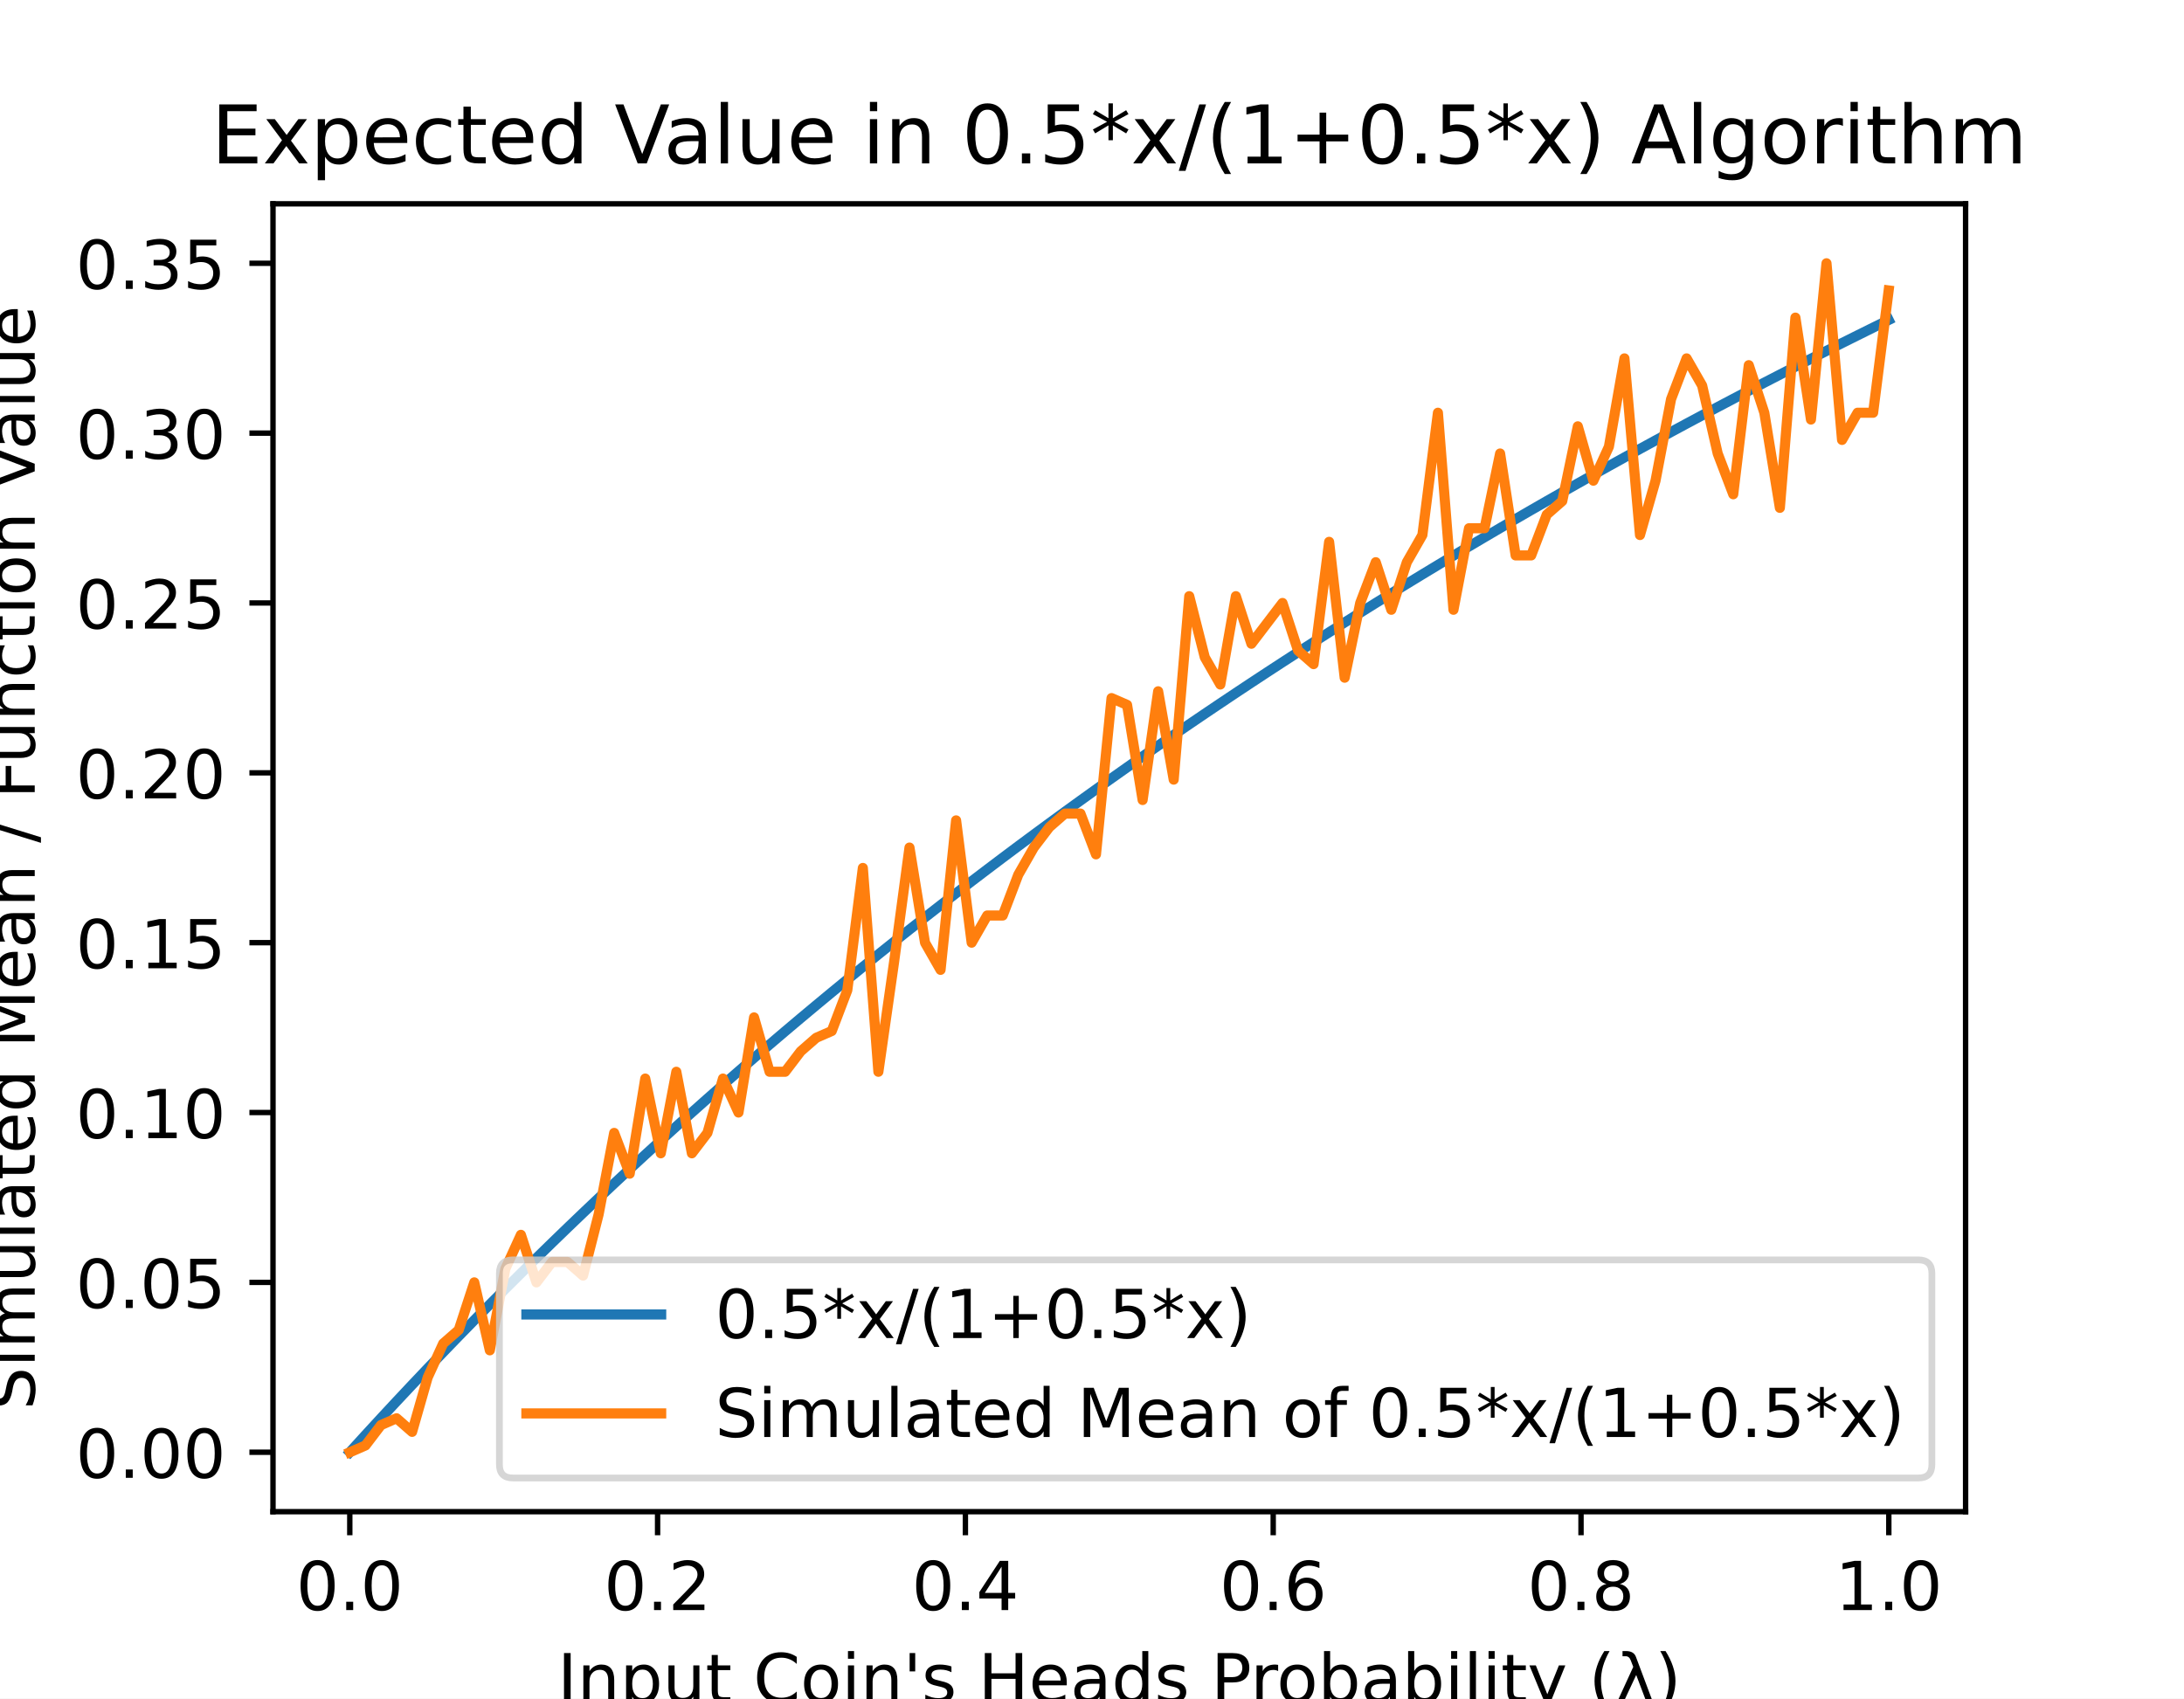
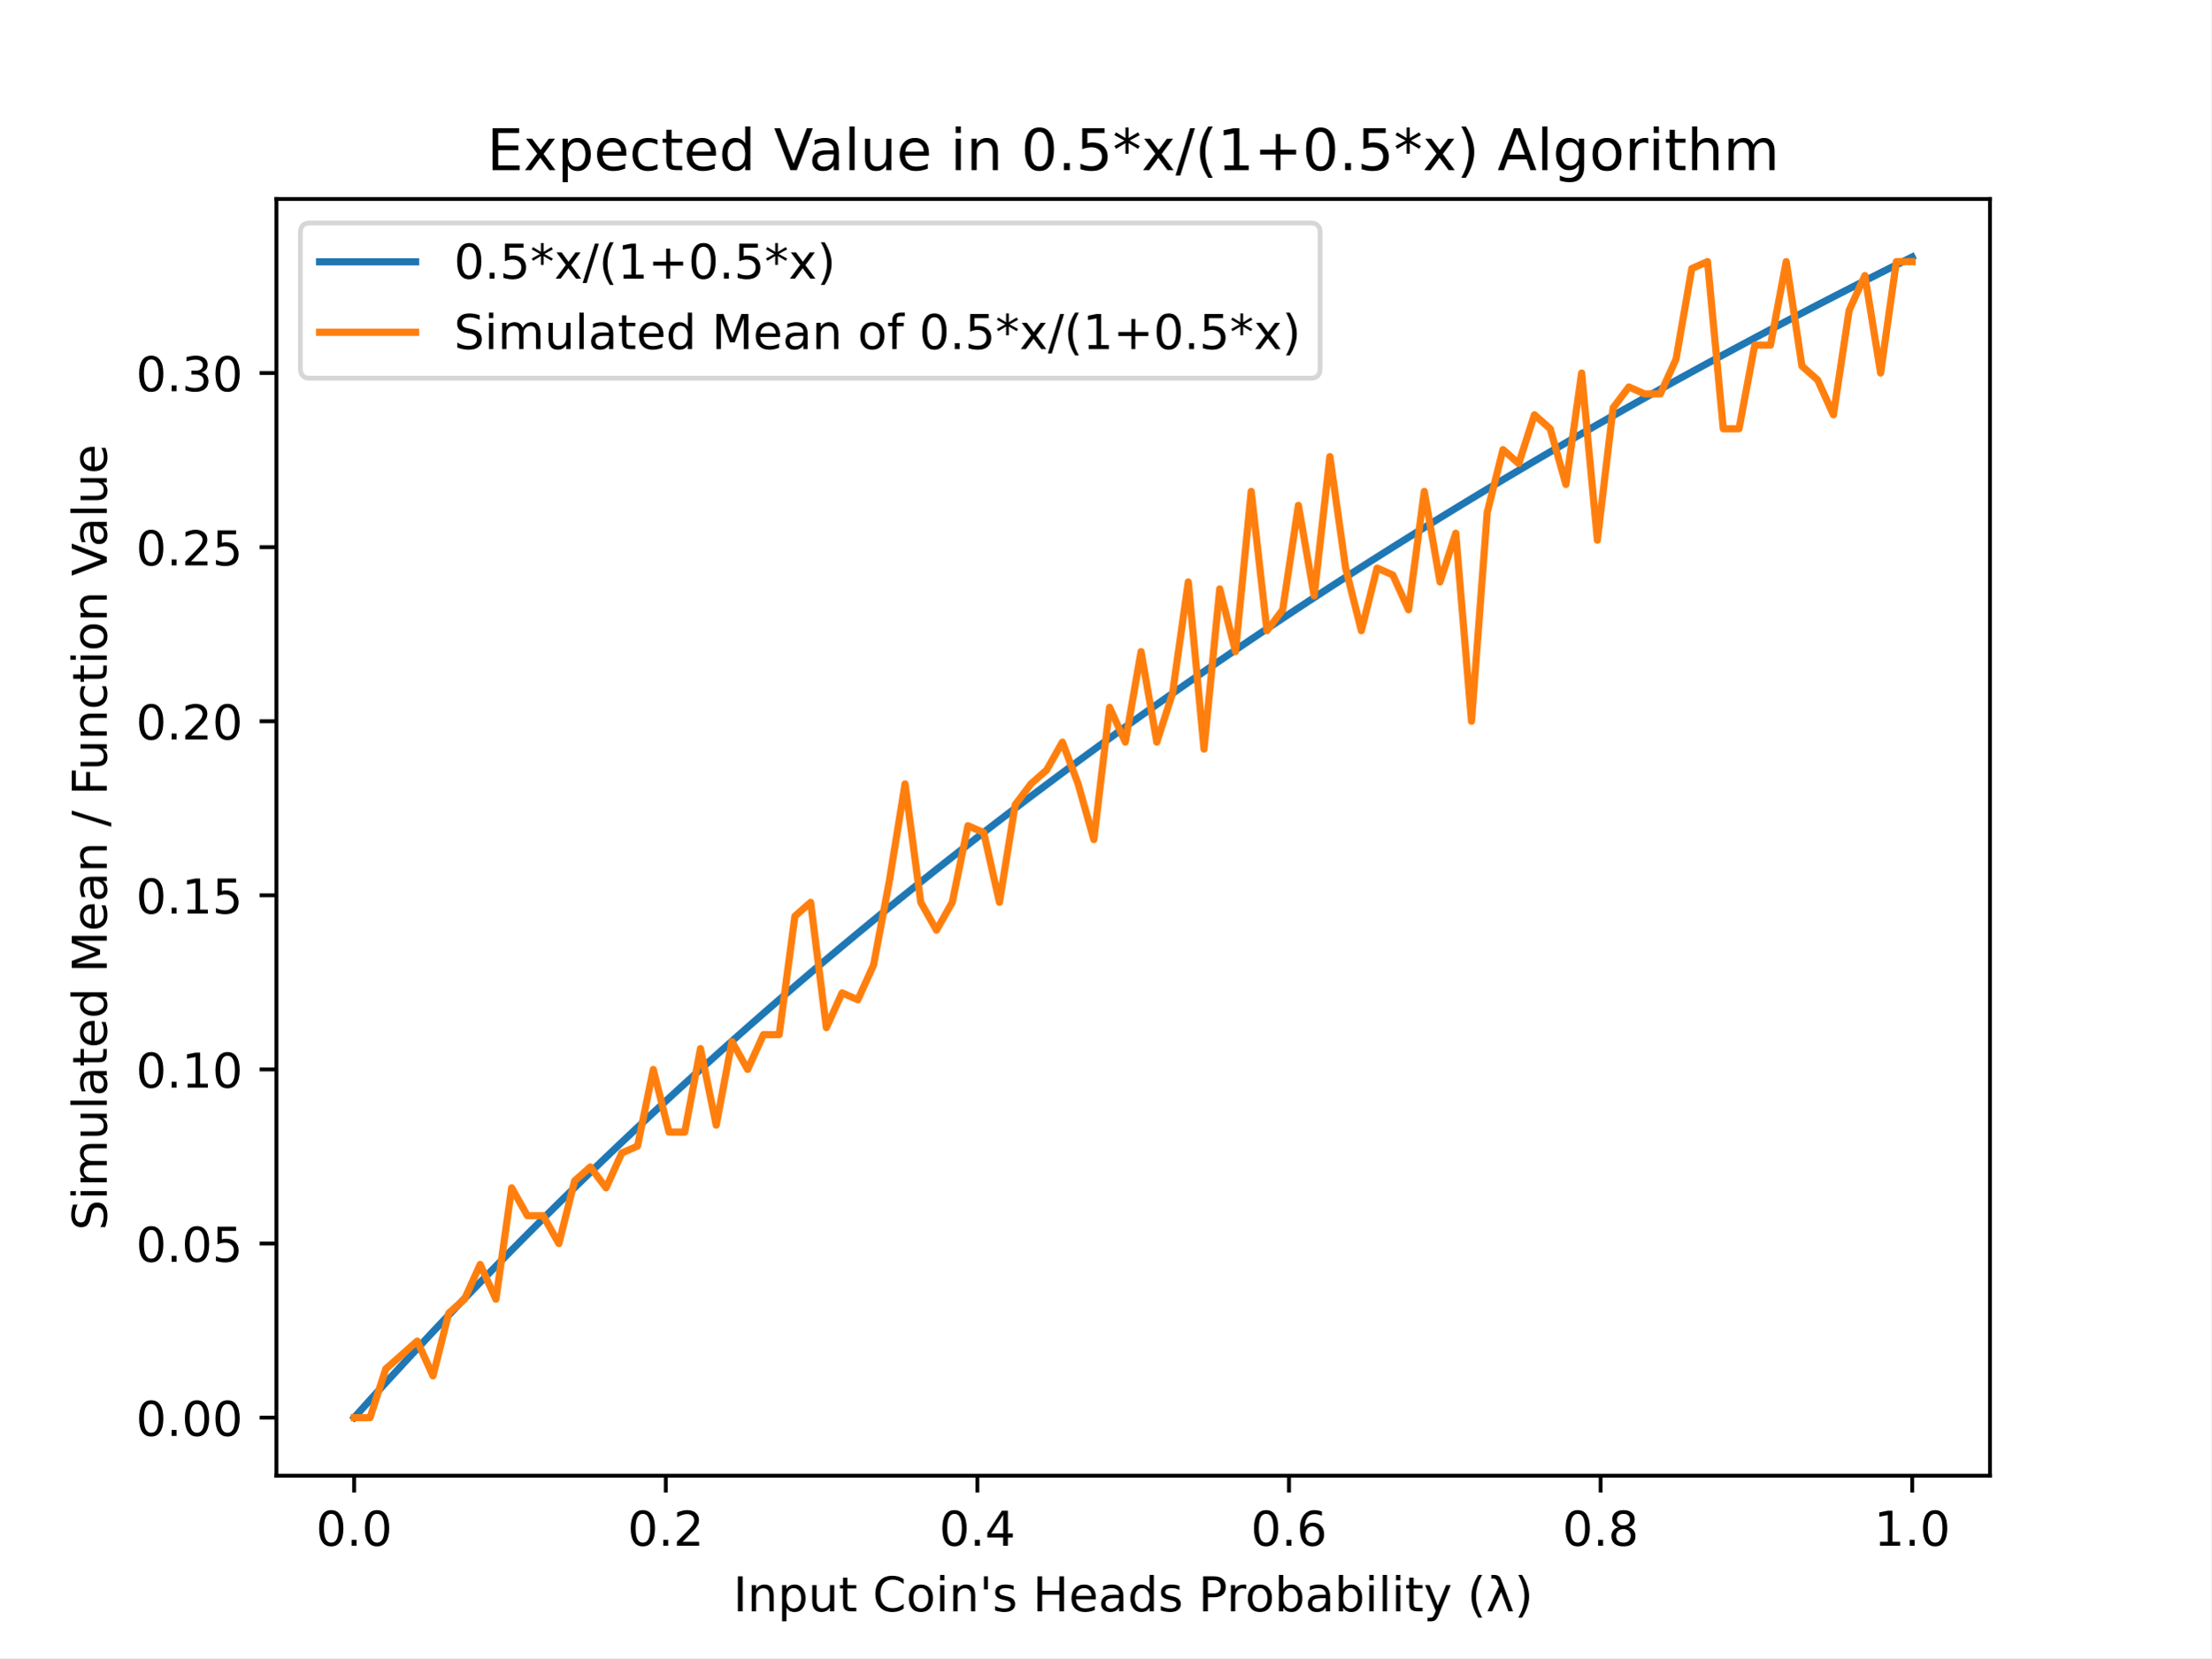
- <svg xmlns="http://www.w3.org/2000/svg" xmlns:xlink="http://www.w3.org/1999/xlink" height="252pt" version="1.1" viewBox="0 0 324 252" width="324pt">
+ <svg xmlns="http://www.w3.org/2000/svg" xmlns:xlink="http://www.w3.org/1999/xlink" height="345.6pt" version="1.1" viewBox="0 0 460.8 345.6" width="460.8pt">
  <defs>
    <style type="text/css">
*{stroke-linecap:butt;stroke-linejoin:round;}
  </style>
  </defs>
  <g id="figure_1">
    <g id="patch_1">
-       <path d="M 0 252  L 324 252  L 324 0  L 0 0  z " style="fill:#ffffff;" />
+       <path d="M 0 345.6  L 460.8 345.6  L 460.8 0  L 0 0  z " style="fill:#ffffff;" />
    </g>
    <g id="axes_1">
      <g id="patch_2">
-         <path d="M 40.5 224.28  L 291.6 224.28  L 291.6 30.24  L 40.5 30.24  z " style="fill:#ffffff;" />
+         <path d="M 57.6 307.584  L 414.72 307.584  L 414.72 41.472  L 57.6 41.472  z " style="fill:#ffffff;" />
      </g>
      <g id="matplotlib.axis_1">
        <g id="xtick_1">
          <g id="line2d_1">
            <defs>
-               <path d="M 0 0  L 0 3.5  " id="m1e36cb5333" style="stroke:#000000;stroke-width:0.8;" />
+               <path d="M 0 0  L 0 3.5  " id="m629039b7c7" style="stroke:#000000;stroke-width:0.8;" />
            </defs>
            <g>
-               <use style="stroke:#000000;stroke-width:0.8;" x="51.891" xlink:href="#m1e36cb5333" y="224.28" />
+               <use style="stroke:#000000;stroke-width:0.8;" x="73.8" xlink:href="#m629039b7c7" y="307.584" />
            </g>
          </g>
          <g id="text_1">
-             <text style="font-family:DejaVu Sans;font-size:10px;font-style:normal;font-weight:normal;text-anchor:middle;" transform="rotate(-0, 51.89081, 238.8784)" x="51.891" y="238.878">0.0</text>
+             <text style="font-family:DejaVu Sans;font-size:10px;font-style:normal;font-weight:normal;text-anchor:middle;" transform="rotate(-0, 73.80026, 322.1824)" x="73.8" y="322.182">0.0</text>
          </g>
        </g>
        <g id="xtick_2">
          <g id="line2d_2">
            <g>
-               <use style="stroke:#000000;stroke-width:0.8;" x="97.554" xlink:href="#m1e36cb5333" y="224.28" />
+               <use style="stroke:#000000;stroke-width:0.8;" x="138.744" xlink:href="#m629039b7c7" y="307.584" />
            </g>
          </g>
          <g id="text_2">
-             <text style="font-family:DejaVu Sans;font-size:10px;font-style:normal;font-weight:normal;text-anchor:middle;" transform="rotate(-0, 97.55448, 238.8784)" x="97.554" y="238.878">0.2</text>
+             <text style="font-family:DejaVu Sans;font-size:10px;font-style:normal;font-weight:normal;text-anchor:middle;" transform="rotate(-0, 138.7442, 322.1824)" x="138.744" y="322.182">0.2</text>
          </g>
        </g>
        <g id="xtick_3">
          <g id="line2d_3">
            <g>
-               <use style="stroke:#000000;stroke-width:0.8;" x="143.218" xlink:href="#m1e36cb5333" y="224.28" />
+               <use style="stroke:#000000;stroke-width:0.8;" x="203.688" xlink:href="#m629039b7c7" y="307.584" />
            </g>
          </g>
          <g id="text_3">
-             <text style="font-family:DejaVu Sans;font-size:10px;font-style:normal;font-weight:normal;text-anchor:middle;" transform="rotate(-0, 143.2182, 238.8784)" x="143.218" y="238.878">0.4</text>
+             <text style="font-family:DejaVu Sans;font-size:10px;font-style:normal;font-weight:normal;text-anchor:middle;" transform="rotate(-0, 203.6881, 322.1824)" x="203.688" y="322.182">0.4</text>
          </g>
        </g>
        <g id="xtick_4">
          <g id="line2d_4">
            <g>
-               <use style="stroke:#000000;stroke-width:0.8;" x="188.882" xlink:href="#m1e36cb5333" y="224.28" />
+               <use style="stroke:#000000;stroke-width:0.8;" x="268.632" xlink:href="#m629039b7c7" y="307.584" />
            </g>
          </g>
          <g id="text_4">
-             <text style="font-family:DejaVu Sans;font-size:10px;font-style:normal;font-weight:normal;text-anchor:middle;" transform="rotate(-0, 188.8818, 238.8784)" x="188.882" y="238.878">0.6</text>
+             <text style="font-family:DejaVu Sans;font-size:10px;font-style:normal;font-weight:normal;text-anchor:middle;" transform="rotate(-0, 268.6319, 322.1824)" x="268.632" y="322.182">0.6</text>
          </g>
        </g>
        <g id="xtick_5">
          <g id="line2d_5">
            <g>
-               <use style="stroke:#000000;stroke-width:0.8;" x="234.546" xlink:href="#m1e36cb5333" y="224.28" />
+               <use style="stroke:#000000;stroke-width:0.8;" x="333.576" xlink:href="#m629039b7c7" y="307.584" />
            </g>
          </g>
          <g id="text_5">
-             <text style="font-family:DejaVu Sans;font-size:10px;font-style:normal;font-weight:normal;text-anchor:middle;" transform="rotate(-0, 234.5455, 238.8784)" x="234.546" y="238.878">0.8</text>
+             <text style="font-family:DejaVu Sans;font-size:10px;font-style:normal;font-weight:normal;text-anchor:middle;" transform="rotate(-0, 333.5758, 322.1824)" x="333.576" y="322.182">0.8</text>
          </g>
        </g>
        <g id="xtick_6">
          <g id="line2d_6">
            <g>
-               <use style="stroke:#000000;stroke-width:0.8;" x="280.209" xlink:href="#m1e36cb5333" y="224.28" />
+               <use style="stroke:#000000;stroke-width:0.8;" x="398.52" xlink:href="#m629039b7c7" y="307.584" />
            </g>
          </g>
          <g id="text_6">
-             <text style="font-family:DejaVu Sans;font-size:10px;font-style:normal;font-weight:normal;text-anchor:middle;" transform="rotate(-0, 280.2092, 238.8784)" x="280.209" y="238.878">1.0</text>
+             <text style="font-family:DejaVu Sans;font-size:10px;font-style:normal;font-weight:normal;text-anchor:middle;" transform="rotate(-0, 398.5197, 322.1824)" x="398.52" y="322.182">1.0</text>
          </g>
        </g>
        <g id="text_7">
-           <text style="font-family:DejaVu Sans;font-size:10px;font-style:normal;font-weight:normal;text-anchor:middle;" transform="rotate(-0, 166.05, 252.5566)" x="166.05" y="252.557">Input Coin's Heads Probability (λ)</text>
+           <text style="font-family:DejaVu Sans;font-size:10px;font-style:normal;font-weight:normal;text-anchor:middle;" transform="rotate(-0, 236.16, 335.8606)" x="236.16" y="335.861">Input Coin's Heads Probability (λ)</text>
        </g>
      </g>
      <g id="matplotlib.axis_2">
        <g id="ytick_1">
          <g id="line2d_7">
            <defs>
-               <path d="M 0 0  L -3.5 0  " id="mdf770f855c" style="stroke:#000000;stroke-width:0.8;" />
+               <path d="M 0 0  L -3.5 0  " id="ma9d8f6708c" style="stroke:#000000;stroke-width:0.8;" />
            </defs>
            <g>
-               <use style="stroke:#000000;stroke-width:0.8;" x="40.5" xlink:href="#mdf770f855c" y="215.46" />
+               <use style="stroke:#000000;stroke-width:0.8;" x="57.6" xlink:href="#ma9d8f6708c" y="295.488" />
            </g>
          </g>
          <g id="text_8">
-             <text style="font-family:DejaVu Sans;font-size:10px;font-style:normal;font-weight:normal;text-anchor:end;" transform="rotate(-0, 33.5, 219.2592)" x="33.5" y="219.259">0.00</text>
+             <text style="font-family:DejaVu Sans;font-size:10px;font-style:normal;font-weight:normal;text-anchor:end;" transform="rotate(-0, 50.6, 299.2872)" x="50.6" y="299.287">0.00</text>
          </g>
        </g>
        <g id="ytick_2">
          <g id="line2d_8">
            <g>
-               <use style="stroke:#000000;stroke-width:0.8;" x="40.5" xlink:href="#mdf770f855c" y="190.26" />
+               <use style="stroke:#000000;stroke-width:0.8;" x="57.6" xlink:href="#ma9d8f6708c" y="259.198" />
            </g>
          </g>
          <g id="text_9">
-             <text style="font-family:DejaVu Sans;font-size:10px;font-style:normal;font-weight:normal;text-anchor:end;" transform="rotate(-0, 33.5, 194.0592)" x="33.5" y="194.059">0.05</text>
+             <text style="font-family:DejaVu Sans;font-size:10px;font-style:normal;font-weight:normal;text-anchor:end;" transform="rotate(-0, 50.6, 262.9968)" x="50.6" y="262.997">0.05</text>
          </g>
        </g>
        <g id="ytick_3">
          <g id="line2d_9">
            <g>
-               <use style="stroke:#000000;stroke-width:0.8;" x="40.5" xlink:href="#mdf770f855c" y="165.06" />
+               <use style="stroke:#000000;stroke-width:0.8;" x="57.6" xlink:href="#ma9d8f6708c" y="222.907" />
            </g>
          </g>
          <g id="text_10">
-             <text style="font-family:DejaVu Sans;font-size:10px;font-style:normal;font-weight:normal;text-anchor:end;" transform="rotate(-0, 33.5, 168.8592)" x="33.5" y="168.859">0.10</text>
+             <text style="font-family:DejaVu Sans;font-size:10px;font-style:normal;font-weight:normal;text-anchor:end;" transform="rotate(-0, 50.6, 226.7064)" x="50.6" y="226.706">0.10</text>
          </g>
        </g>
        <g id="ytick_4">
          <g id="line2d_10">
            <g>
-               <use style="stroke:#000000;stroke-width:0.8;" x="40.5" xlink:href="#mdf770f855c" y="139.86" />
+               <use style="stroke:#000000;stroke-width:0.8;" x="57.6" xlink:href="#ma9d8f6708c" y="186.617" />
            </g>
          </g>
          <g id="text_11">
-             <text style="font-family:DejaVu Sans;font-size:10px;font-style:normal;font-weight:normal;text-anchor:end;" transform="rotate(-0, 33.5, 143.6592)" x="33.5" y="143.659">0.15</text>
+             <text style="font-family:DejaVu Sans;font-size:10px;font-style:normal;font-weight:normal;text-anchor:end;" transform="rotate(-0, 50.6, 190.416)" x="50.6" y="190.416">0.15</text>
          </g>
        </g>
        <g id="ytick_5">
          <g id="line2d_11">
            <g>
-               <use style="stroke:#000000;stroke-width:0.8;" x="40.5" xlink:href="#mdf770f855c" y="114.66" />
+               <use style="stroke:#000000;stroke-width:0.8;" x="57.6" xlink:href="#ma9d8f6708c" y="150.326" />
            </g>
          </g>
          <g id="text_12">
-             <text style="font-family:DejaVu Sans;font-size:10px;font-style:normal;font-weight:normal;text-anchor:end;" transform="rotate(-0, 33.5, 118.4592)" x="33.5" y="118.459">0.20</text>
+             <text style="font-family:DejaVu Sans;font-size:10px;font-style:normal;font-weight:normal;text-anchor:end;" transform="rotate(-0, 50.6, 154.1255)" x="50.6" y="154.126">0.20</text>
          </g>
        </g>
        <g id="ytick_6">
          <g id="line2d_12">
            <g>
-               <use style="stroke:#000000;stroke-width:0.8;" x="40.5" xlink:href="#mdf770f855c" y="89.46" />
+               <use style="stroke:#000000;stroke-width:0.8;" x="57.6" xlink:href="#ma9d8f6708c" y="114.036" />
            </g>
          </g>
          <g id="text_13">
-             <text style="font-family:DejaVu Sans;font-size:10px;font-style:normal;font-weight:normal;text-anchor:end;" transform="rotate(-0, 33.5, 93.25922)" x="33.5" y="93.259">0.25</text>
+             <text style="font-family:DejaVu Sans;font-size:10px;font-style:normal;font-weight:normal;text-anchor:end;" transform="rotate(-0, 50.6, 117.8351)" x="50.6" y="117.835">0.25</text>
          </g>
        </g>
        <g id="ytick_7">
          <g id="line2d_13">
            <g>
-               <use style="stroke:#000000;stroke-width:0.8;" x="40.5" xlink:href="#mdf770f855c" y="64.26" />
+               <use style="stroke:#000000;stroke-width:0.8;" x="57.6" xlink:href="#ma9d8f6708c" y="77.745" />
            </g>
          </g>
          <g id="text_14">
-             <text style="font-family:DejaVu Sans;font-size:10px;font-style:normal;font-weight:normal;text-anchor:end;" transform="rotate(-0, 33.5, 68.05922)" x="33.5" y="68.059">0.30</text>
-           </g>
-         </g>
-         <g id="ytick_8">
-           <g id="line2d_14">
-             <g>
-               <use style="stroke:#000000;stroke-width:0.8;" x="40.5" xlink:href="#mdf770f855c" y="39.06" />
-             </g>
-           </g>
-           <g id="text_15">
-             <text style="font-family:DejaVu Sans;font-size:10px;font-style:normal;font-weight:normal;text-anchor:end;" transform="rotate(-0, 33.5, 42.85922)" x="33.5" y="42.859">0.35</text>
-           </g>
-         </g>
-         <g id="text_16">
-           <text style="font-family:DejaVu Sans;font-size:10px;font-style:normal;font-weight:normal;text-anchor:middle;" transform="rotate(-90, 5.154687, 127.26)" x="5.155" y="127.26">Simulated Mean / Function Value</text>
-         </g>
+             <text style="font-family:DejaVu Sans;font-size:10px;font-style:normal;font-weight:normal;text-anchor:end;" transform="rotate(-0, 50.6, 81.5447)" x="50.6" y="81.545">0.30</text>
+           </g>
+         </g>
+         <g id="text_15">
+           <text style="font-family:DejaVu Sans;font-size:10px;font-style:normal;font-weight:normal;text-anchor:middle;" transform="rotate(-90, 22.25469, 174.528)" x="22.255" y="174.528">Simulated Mean / Function Value</text>
+         </g>
+       </g>
+       <g id="line2d_14">
+         <path clip-path="url(#pb7922b8379)" d="M 73.833 295.452  L 77.112 291.806  L 80.391 288.196  L 83.671 284.622  L 86.95 281.084  L 90.229 277.58  L 93.509 274.111  L 96.788 270.675  L 100.067 267.273  L 103.347 263.904  L 106.626 260.567  L 109.905 257.262  L 113.185 253.989  L 116.464 250.746  L 119.743 247.535  L 123.023 244.353  L 126.302 241.201  L 129.581 238.078  L 132.861 234.985  L 136.14 231.919  L 139.42 228.882  L 142.699 225.873  L 145.978 222.891  L 149.258 219.936  L 152.537 217.007  L 155.816 214.105  L 159.096 211.229  L 162.375 208.378  L 165.654 205.553  L 168.934 202.752  L 172.213 199.976  L 175.492 197.224  L 178.772 194.496  L 182.051 191.792  L 185.33 189.111  L 188.61 186.453  L 191.889 183.818  L 195.168 181.205  L 198.448 178.615  L 201.727 176.046  L 205.006 173.499  L 208.286 170.973  L 211.565 168.468  L 214.844 165.984  L 218.124 163.52  L 221.403 161.077  L 224.682 158.654  L 227.962 156.25  L 231.241 153.866  L 234.52 151.501  L 237.8 149.156  L 241.079 146.829  L 244.358 144.521  L 247.638 142.231  L 250.917 139.96  L 254.196 137.706  L 257.476 135.47  L 260.755 133.252  L 264.034 131.051  L 267.314 128.867  L 270.593 126.7  L 273.872 124.55  L 277.152 122.416  L 280.431 120.299  L 283.71 118.197  L 286.99 116.112  L 290.269 114.043  L 293.548 111.989  L 296.828 109.951  L 300.107 107.927  L 303.386 105.919  L 306.666 103.926  L 309.945 101.948  L 313.224 99.984  L 316.504 98.035  L 319.783 96.1  L 323.062 94.179  L 326.342 92.272  L 329.621 90.379  L 332.9 88.5  L 336.18 86.634  L 339.459 84.781  L 342.739 82.942  L 346.018 81.116  L 349.297 79.302  L 352.577 77.502  L 355.856 75.714  L 359.135 73.939  L 362.415 72.176  L 365.694 70.425  L 368.973 68.687  L 372.253 66.961  L 375.532 65.246  L 378.811 63.543  L 382.091 61.852  L 385.37 60.173  L 388.649 58.505  L 391.929 56.848  L 395.208 55.202  L 398.487 53.568  " style="fill:none;stroke:#1f77b4;stroke-linecap:square;stroke-width:1.5;" />
      </g>
      <g id="line2d_15">
-         <path clip-path="url(#p2225e7041d)" d="M 51.914 215.435  L 54.219 212.903  L 56.525 210.396  L 58.831 207.915  L 61.137 205.458  L 63.443 203.025  L 65.748 200.616  L 68.054 198.23  L 70.36 195.868  L 72.666 193.528  L 74.971 191.211  L 77.277 188.916  L 79.583 186.643  L 81.889 184.392  L 84.195 182.161  L 86.5 179.952  L 88.806 177.763  L 91.112 175.595  L 93.418 173.447  L 95.724 171.318  L 98.029 169.209  L 100.335 167.119  L 102.641 165.049  L 104.947 162.997  L 107.252 160.963  L 109.558 158.948  L 111.864 156.951  L 114.17 154.971  L 116.476 153.009  L 118.781 151.064  L 121.087 149.137  L 123.393 147.226  L 125.699 145.332  L 128.005 143.454  L 130.31 141.592  L 132.616 139.747  L 134.922 137.917  L 137.228 136.102  L 139.533 134.303  L 141.839 132.52  L 144.145 130.751  L 146.451 128.997  L 148.757 127.257  L 151.062 125.532  L 153.368 123.822  L 155.674 122.125  L 157.98 120.442  L 160.286 118.773  L 162.591 117.118  L 164.897 115.476  L 167.203 113.847  L 169.509 112.232  L 171.814 110.629  L 174.12 109.039  L 176.426 107.461  L 178.732 105.896  L 181.038 104.344  L 183.343 102.803  L 185.649 101.275  L 187.955 99.759  L 190.261 98.254  L 192.567 96.761  L 194.872 95.279  L 197.178 93.809  L 199.484 92.35  L 201.79 90.902  L 204.095 89.465  L 206.401 88.039  L 208.707 86.623  L 211.013 85.218  L 213.319 83.824  L 215.624 82.44  L 217.93 81.066  L 220.236 79.703  L 222.542 78.349  L 224.848 77.005  L 227.153 75.671  L 229.459 74.347  L 231.765 73.033  L 234.071 71.728  L 236.376 70.432  L 238.682 69.145  L 240.988 67.868  L 243.294 66.6  L 245.6 65.341  L 247.905 64.091  L 250.211 62.849  L 252.517 61.617  L 254.823 60.392  L 257.129 59.177  L 259.434 57.97  L 261.74 56.771  L 264.046 55.58  L 266.352 54.398  L 268.657 53.224  L 270.963 52.058  L 273.269 50.899  L 275.575 49.749  L 277.881 48.606  L 280.186 47.471  " style="fill:none;stroke:#1f77b4;stroke-linecap:square;stroke-width:1.5;" />
-       </g>
-       <g id="line2d_16">
-         <path clip-path="url(#p2225e7041d)" d="M 51.914 215.46  L 54.219 214.452  L 56.525 211.428  L 58.831 210.42  L 61.137 212.436  L 63.443 204.372  L 65.748 199.332  L 68.054 197.316  L 70.36 190.26  L 72.666 200.34  L 74.971 188.244  L 77.277 183.204  L 79.583 190.26  L 81.889 187.236  L 84.195 187.236  L 86.5 189.252  L 88.806 180.18  L 91.112 168.084  L 93.418 174.132  L 95.724 160.02  L 98.029 171.108  L 100.335 159.012  L 102.641 171.108  L 104.947 168.084  L 107.252 160.02  L 109.558 165.06  L 111.864 150.948  L 114.17 159.012  L 116.476 159.012  L 118.781 155.988  L 121.087 153.972  L 123.393 152.964  L 125.699 146.916  L 128.005 128.772  L 130.31 159.012  L 132.616 142.884  L 134.922 125.748  L 137.228 139.86  L 139.533 143.892  L 141.839 121.716  L 144.145 139.86  L 146.451 135.828  L 148.757 135.828  L 151.062 129.78  L 153.368 125.748  L 155.674 122.724  L 157.98 120.708  L 160.286 120.708  L 162.591 126.756  L 164.897 103.572  L 167.203 104.58  L 169.509 118.692  L 171.814 102.564  L 174.12 115.668  L 176.426 88.452  L 178.732 97.524  L 181.038 101.556  L 183.343 88.452  L 185.649 95.508  L 187.955 92.484  L 190.261 89.46  L 192.567 96.516  L 194.872 98.532  L 197.178 80.388  L 199.484 100.548  L 201.79 89.46  L 204.095 83.412  L 206.401 90.468  L 208.707 83.412  L 211.013 79.38  L 213.319 61.236  L 215.624 90.468  L 217.93 78.372  L 220.236 78.372  L 222.542 67.284  L 224.848 82.404  L 227.153 82.404  L 229.459 76.356  L 231.765 74.34  L 234.071 63.252  L 236.376 71.316  L 238.682 66.276  L 240.988 53.172  L 243.294 79.38  L 245.6 71.316  L 247.905 59.22  L 250.211 53.172  L 252.517 57.204  L 254.823 67.284  L 257.129 73.332  L 259.434 54.18  L 261.74 61.236  L 264.046 75.348  L 266.352 47.124  L 268.657 62.244  L 270.963 39.06  L 273.269 65.268  L 275.575 61.236  L 277.881 61.236  L 280.186 43.092  " style="fill:none;stroke:#ff7f0e;stroke-linecap:square;stroke-width:1.5;" />
+         <path clip-path="url(#pb7922b8379)" d="M 73.833 295.488  L 77.112 295.488  L 80.391 285.327  L 83.671 282.423  L 86.95 279.52  L 90.229 286.778  L 93.509 273.714  L 96.788 270.811  L 100.067 263.552  L 103.347 270.811  L 106.626 247.585  L 109.905 253.391  L 113.185 253.391  L 116.464 259.198  L 119.743 246.133  L 123.023 243.23  L 126.302 247.585  L 129.581 240.327  L 132.861 238.875  L 136.14 222.907  L 139.42 235.972  L 142.699 235.972  L 145.978 218.552  L 149.258 234.52  L 152.537 217.101  L 155.816 222.907  L 159.096 215.649  L 162.375 215.649  L 165.654 190.972  L 168.934 188.068  L 172.213 214.197  L 175.492 206.939  L 178.772 208.391  L 182.051 201.133  L 185.33 183.714  L 188.61 163.391  L 191.889 188.068  L 195.168 193.875  L 198.448 188.068  L 201.727 172.101  L 205.006 173.552  L 208.286 188.068  L 211.565 167.746  L 214.844 163.391  L 218.124 160.488  L 221.403 154.681  L 224.682 163.391  L 227.962 175.004  L 231.241 147.423  L 234.52 154.681  L 237.8 135.81  L 241.079 154.681  L 244.358 144.52  L 247.638 121.294  L 250.917 156.133  L 254.196 122.746  L 257.476 135.81  L 260.755 102.423  L 264.034 131.455  L 267.314 127.1  L 270.593 105.326  L 273.872 124.197  L 277.152 95.165  L 280.431 118.391  L 283.71 131.455  L 286.99 118.391  L 290.269 119.842  L 293.548 127.1  L 296.828 102.423  L 300.107 121.294  L 303.386 111.133  L 306.666 150.326  L 309.945 106.778  L 313.224 93.713  L 316.504 96.617  L 319.783 86.455  L 323.062 89.358  L 326.342 100.971  L 329.621 77.745  L 332.9 112.584  L 336.18 85.004  L 339.459 80.649  L 342.739 82.1  L 346.018 82.1  L 349.297 74.842  L 352.577 55.971  L 355.856 54.52  L 359.135 89.358  L 362.415 89.358  L 365.694 71.939  L 368.973 71.939  L 372.253 54.52  L 375.532 76.294  L 378.811 79.197  L 382.091 86.455  L 385.37 64.681  L 388.649 57.423  L 391.929 77.745  L 395.208 54.52  L 398.487 54.52  " style="fill:none;stroke:#ff7f0e;stroke-linecap:square;stroke-width:1.5;" />
      </g>
      <g id="patch_3">
-         <path d="M 40.5 224.28  L 40.5 30.24  " style="fill:none;stroke:#000000;stroke-linecap:square;stroke-linejoin:miter;stroke-width:0.8;" />
+         <path d="M 57.6 307.584  L 57.6 41.472  " style="fill:none;stroke:#000000;stroke-linecap:square;stroke-linejoin:miter;stroke-width:0.8;" />
      </g>
      <g id="patch_4">
-         <path d="M 291.6 224.28  L 291.6 30.24  " style="fill:none;stroke:#000000;stroke-linecap:square;stroke-linejoin:miter;stroke-width:0.8;" />
+         <path d="M 414.72 307.584  L 414.72 41.472  " style="fill:none;stroke:#000000;stroke-linecap:square;stroke-linejoin:miter;stroke-width:0.8;" />
      </g>
      <g id="patch_5">
-         <path d="M 40.5 224.28  L 291.6 224.28  " style="fill:none;stroke:#000000;stroke-linecap:square;stroke-linejoin:miter;stroke-width:0.8;" />
+         <path d="M 57.6 307.584  L 414.72 307.584  " style="fill:none;stroke:#000000;stroke-linecap:square;stroke-linejoin:miter;stroke-width:0.8;" />
      </g>
      <g id="patch_6">
-         <path d="M 40.5 30.24  L 291.6 30.24  " style="fill:none;stroke:#000000;stroke-linecap:square;stroke-linejoin:miter;stroke-width:0.8;" />
-       </g>
-       <g id="text_17">
-         <text style="font-family:DejaVu Sans;font-size:12px;font-style:normal;font-weight:normal;text-anchor:middle;" transform="rotate(-0, 166.05, 24.24)" x="166.05" y="24.24">Expected Value in 0.5*x/(1+0.5*x) Algorithm</text>
+         <path d="M 57.6 41.472  L 414.72 41.472  " style="fill:none;stroke:#000000;stroke-linecap:square;stroke-linejoin:miter;stroke-width:0.8;" />
+       </g>
+       <g id="text_16">
+         <text style="font-family:DejaVu Sans;font-size:12px;font-style:normal;font-weight:normal;text-anchor:middle;" transform="rotate(-0, 236.16, 35.472)" x="236.16" y="35.472">Expected Value in 0.5*x/(1+0.5*x) Algorithm</text>
      </g>
      <g id="legend_1">
        <g id="patch_7">
-           <path d="M 76.089 219.28  L 284.6 219.28  Q 286.6 219.28 286.6 217.28  L 286.6 188.924  Q 286.6 186.924 284.6 186.924  L 76.089 186.924  Q 74.089 186.924 74.089 188.924  L 74.089 217.28  Q 74.089 219.28 76.089 219.28  z " style="fill:#ffffff;opacity:0.8;stroke:#cccccc;stroke-linejoin:miter;" />
-         </g>
-         <g id="line2d_17">
-           <path d="M 78.089 195.022  L 98.089 195.022  " style="fill:none;stroke:#1f77b4;stroke-linecap:square;stroke-width:1.5;" />
-         </g>
-         <g id="line2d_18" />
+           <path d="M 64.6 78.828  L 273.111 78.828  Q 275.111 78.828 275.111 76.828  L 275.111 48.472  Q 275.111 46.472 273.111 46.472  L 64.6 46.472  Q 62.6 46.472 62.6 48.472  L 62.6 76.828  Q 62.6 78.828 64.6 78.828  z " style="fill:#ffffff;opacity:0.8;stroke:#cccccc;stroke-linejoin:miter;" />
+         </g>
+         <g id="line2d_16">
+           <path d="M 66.6 54.57  L 86.6 54.57  " style="fill:none;stroke:#1f77b4;stroke-linecap:square;stroke-width:1.5;" />
+         </g>
+         <g id="line2d_17" />
+         <g id="text_17">
+           <text style="font-family:DejaVu Sans;font-size:10px;font-style:normal;font-weight:normal;text-anchor:start;" transform="rotate(-0, 94.6, 58.07044)" x="94.6" y="58.07">0.5*x/(1+0.5*x)</text>
+         </g>
+         <g id="line2d_18">
+           <path d="M 66.6 69.249  L 86.6 69.249  " style="fill:none;stroke:#ff7f0e;stroke-linecap:square;stroke-width:1.5;" />
+         </g>
+         <g id="line2d_19" />
        <g id="text_18">
-           <text style="font-family:DejaVu Sans;font-size:10px;font-style:normal;font-weight:normal;text-anchor:start;" transform="rotate(-0, 106.0891, 198.5222)" x="106.089" y="198.522">0.5*x/(1+0.5*x)</text>
-         </g>
-         <g id="line2d_19">
-           <path d="M 78.089 209.7  L 98.089 209.7  " style="fill:none;stroke:#ff7f0e;stroke-linecap:square;stroke-width:1.5;" />
-         </g>
-         <g id="line2d_20" />
-         <g id="text_19">
-           <text style="font-family:DejaVu Sans;font-size:10px;font-style:normal;font-weight:normal;text-anchor:start;" transform="rotate(-0, 106.0891, 213.2003)" x="106.089" y="213.2">Simulated Mean of 0.5*x/(1+0.5*x)</text>
+           <text style="font-family:DejaVu Sans;font-size:10px;font-style:normal;font-weight:normal;text-anchor:start;" transform="rotate(-0, 94.6, 72.74856)" x="94.6" y="72.749">Simulated Mean of 0.5*x/(1+0.5*x)</text>
        </g>
      </g>
    </g>
  </g>
  <defs>
-     <clipPath id="p2225e7041d">
-       <rect height="194.04" width="251.1" x="40.5" y="30.24" />
+     <clipPath id="pb7922b8379">
+       <rect height="266.112" width="357.12" x="57.6" y="41.472" />
    </clipPath>
  </defs>
</svg>
